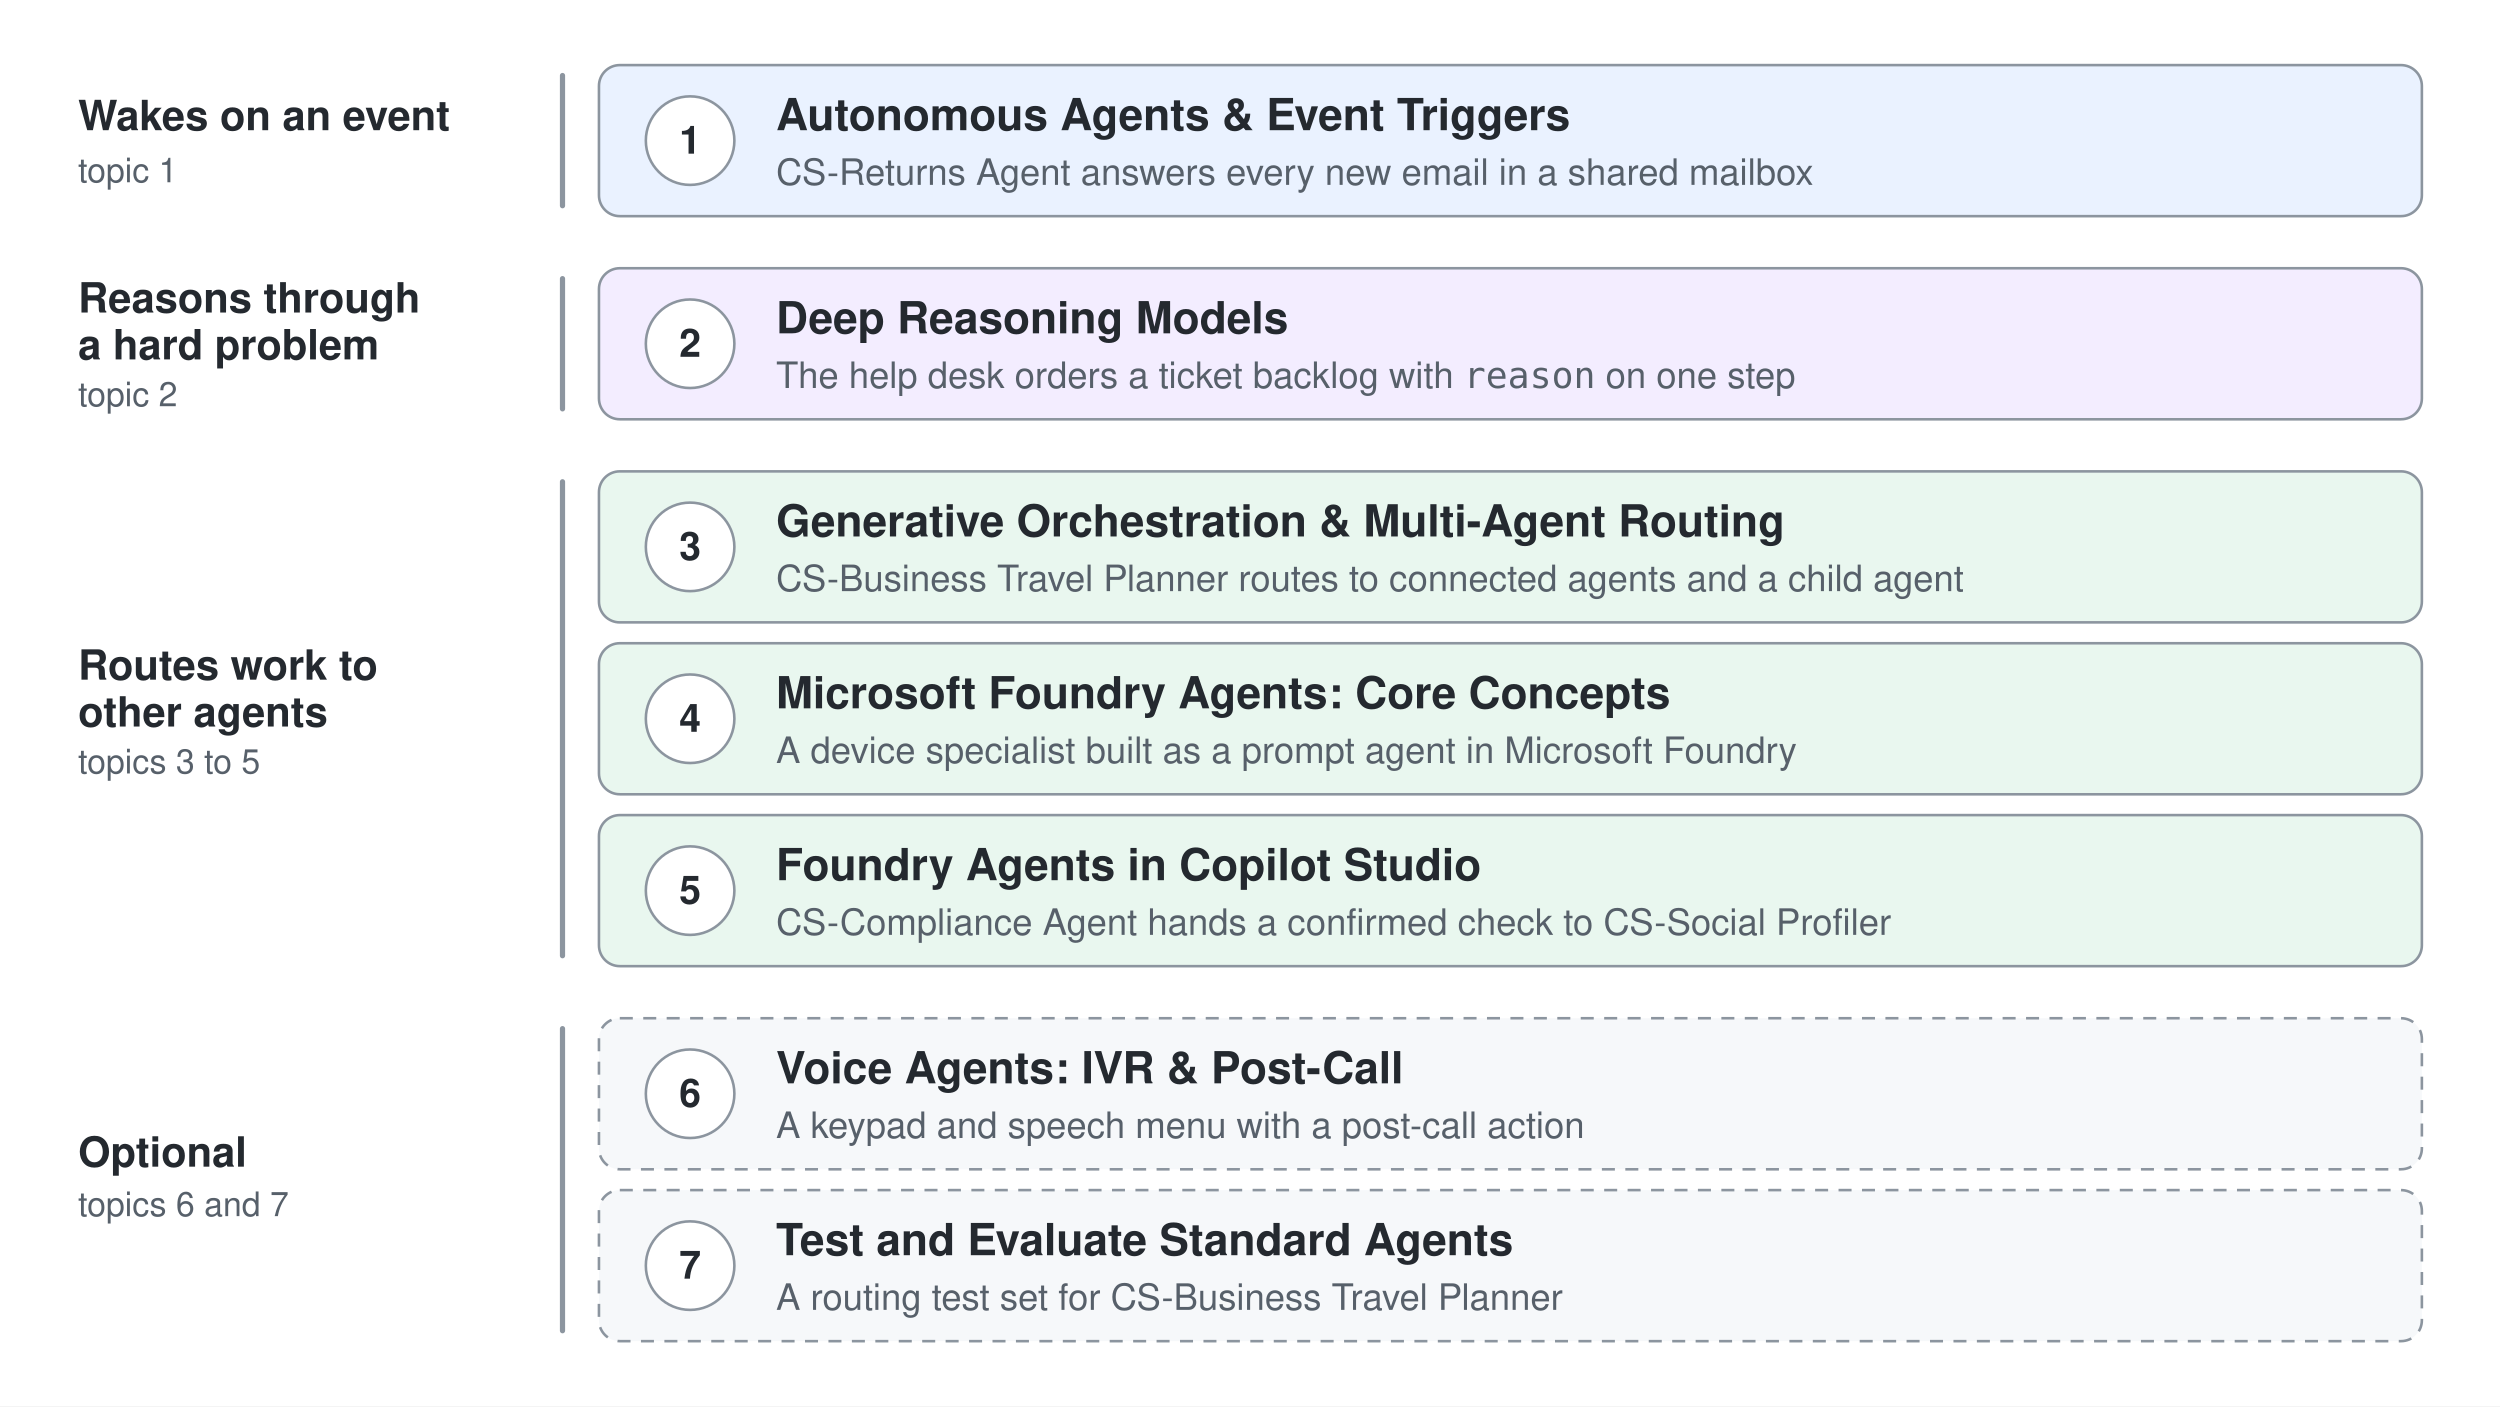
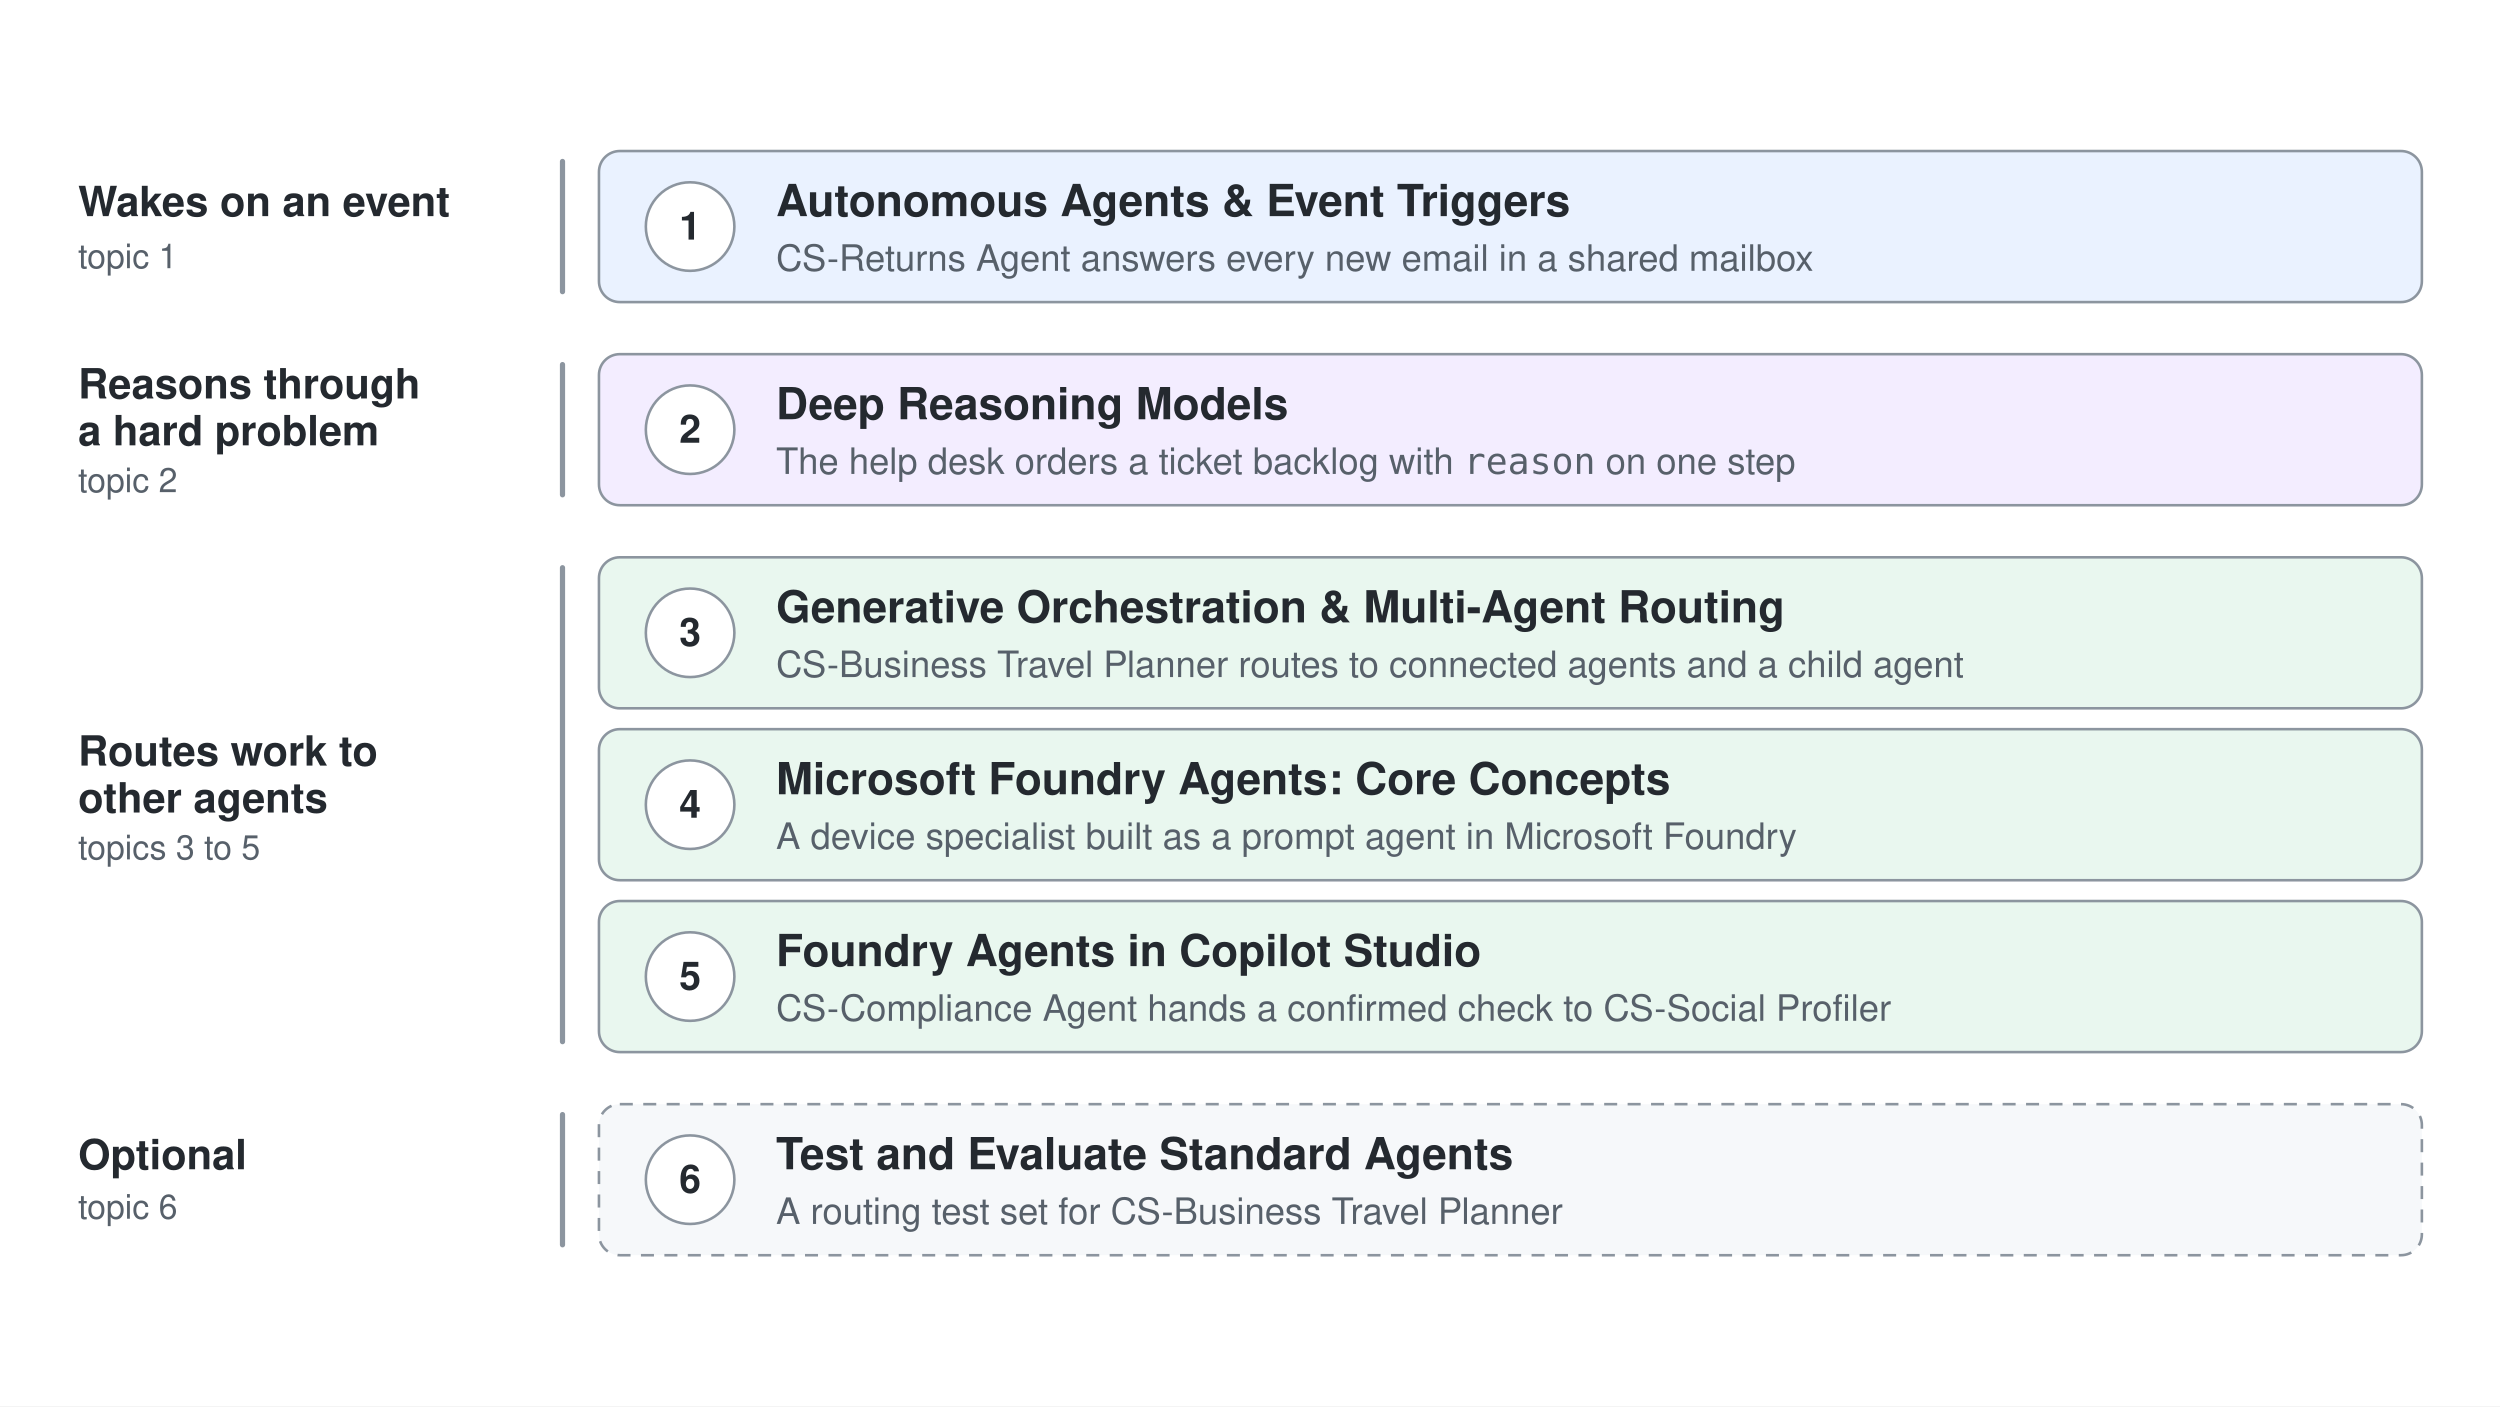
<svg xmlns="http://www.w3.org/2000/svg" viewBox="0 0 1920 1080" width="1920" height="1080" role="img" aria-labelledby="t d" font-family="Segoe UI, Helvetica, Arial, sans-serif">
  <style>
    svg { font-size: 28px; }
    .group { font-weight: 700; fill: #24292f; }
    .groupsub { fill: #57606a; }
    .num { font-weight: 700; fill: #24292f; }
    .ttl { font-weight: 700; fill: #24292f; }
    .demo { fill: #57606a; }
  </style>
  <rect width="1920" height="1080" fill="#ffffff" />
-   <text x="60" y="100" class="group" font-size="32">Wakes on an event</text>
-   <text x="60" y="140" class="groupsub" font-size="26">topic 1</text>
-   <line x1="432" y1="58" x2="432" y2="158" stroke="#8c959f" stroke-width="4" stroke-linecap="round" />
-   <text x="60" y="240" class="group" font-size="32">Reasons through</text>
-   <text x="60" y="276" class="group" font-size="32">a hard problem</text>
-   <text x="60" y="312" class="groupsub" font-size="26">topic 2</text>
-   <line x1="432" y1="214" x2="432" y2="314" stroke="#8c959f" stroke-width="4" stroke-linecap="round" />
-   <text x="60" y="522" class="group" font-size="32">Routes work to</text>
-   <text x="60" y="558" class="group" font-size="32">other agents</text>
-   <text x="60" y="594" class="groupsub" font-size="26">topics 3 to 5</text>
-   <line x1="432" y1="370" x2="432" y2="734" stroke="#8c959f" stroke-width="4" stroke-linecap="round" />
-   <text x="60" y="896" class="group" font-size="32">Optional</text>
-   <text x="60" y="934" class="groupsub" font-size="26">topics 6 and 7</text>
-   <line x1="432" y1="790" x2="432" y2="1022" stroke="#8c959f" stroke-width="4" stroke-linecap="round" />
-   <rect x="460" y="50" width="1400" height="116" rx="16" fill="#eaf2ff" stroke="#8c959f" stroke-width="2" />
-   <circle cx="530" cy="108" r="34" fill="#ffffff" stroke="#8c959f" stroke-width="2" />
-   <text x="530" y="118" class="num" font-size="30" text-anchor="middle">1</text>
-   <text x="596" y="100" class="ttl" font-size="34">Autonomous Agents &amp; Event Triggers</text>
-   <text x="596" y="142" class="demo">CS-Returns Agent answers every new email in a shared mailbox</text>
-   <rect x="460" y="206" width="1400" height="116" rx="16" fill="#f3edff" stroke="#8c959f" stroke-width="2" />
-   <circle cx="530" cy="264" r="34" fill="#ffffff" stroke="#8c959f" stroke-width="2" />
-   <text x="530" y="274" class="num" font-size="30" text-anchor="middle">2</text>
-   <text x="596" y="256" class="ttl" font-size="34">Deep Reasoning Models</text>
-   <text x="596" y="298" class="demo">The help desk orders a ticket backlog with <tspan font-family="Consolas, monospace">reason</tspan> on one step</text>
-   <rect x="460" y="362" width="1400" height="116" rx="16" fill="#e9f7ef" stroke="#8c959f" stroke-width="2" />
-   <circle cx="530" cy="420" r="34" fill="#ffffff" stroke="#8c959f" stroke-width="2" />
-   <text x="530" y="430" class="num" font-size="30" text-anchor="middle">3</text>
-   <text x="596" y="412" class="ttl" font-size="34">Generative Orchestration &amp; Multi-Agent Routing</text>
-   <text x="596" y="454" class="demo">CS-Business Travel Planner routes to connected agents and a child agent</text>
-   <rect x="460" y="494" width="1400" height="116" rx="16" fill="#e9f7ef" stroke="#8c959f" stroke-width="2" />
-   <circle cx="530" cy="552" r="34" fill="#ffffff" stroke="#8c959f" stroke-width="2" />
-   <text x="530" y="562" class="num" font-size="30" text-anchor="middle">4</text>
-   <text x="596" y="544" class="ttl" font-size="34">Microsoft Foundry Agents: Core Concepts</text>
-   <text x="596" y="586" class="demo">A device specialist built as a prompt agent in Microsoft Foundry</text>
-   <rect x="460" y="626" width="1400" height="116" rx="16" fill="#e9f7ef" stroke="#8c959f" stroke-width="2" />
-   <circle cx="530" cy="684" r="34" fill="#ffffff" stroke="#8c959f" stroke-width="2" />
-   <text x="530" y="694" class="num" font-size="30" text-anchor="middle">5</text>
-   <text x="596" y="676" class="ttl" font-size="34">Foundry Agents in Copilot Studio</text>
-   <text x="596" y="718" class="demo">CS-Compliance Agent hands a confirmed check to CS-Social Profiler</text>
-   <rect x="460" y="782" width="1400" height="116" rx="16" fill="#f6f8fa" stroke="#8c959f" stroke-width="2" stroke-dasharray="10 8" />
-   <circle cx="530" cy="840" r="34" fill="#ffffff" stroke="#8c959f" stroke-width="2" />
-   <text x="530" y="850" class="num" font-size="30" text-anchor="middle">6</text>
-   <text x="596" y="832" class="ttl" font-size="34">Voice Agents: IVR &amp; Post-Call</text>
-   <text x="596" y="874" class="demo">A keypad and speech menu with a post-call action</text>
-   <rect x="460" y="914" width="1400" height="116" rx="16" fill="#f6f8fa" stroke="#8c959f" stroke-width="2" stroke-dasharray="10 8" />
-   <circle cx="530" cy="972" r="34" fill="#ffffff" stroke="#8c959f" stroke-width="2" />
-   <text x="530" y="982" class="num" font-size="30" text-anchor="middle">7</text>
-   <text x="596" y="964" class="ttl" font-size="34">Test and Evaluate Standard Agents</text>
-   <text x="596" y="1006" class="demo">A routing test set for CS-Business Travel Planner</text>
+   <g transform="translate(0,66)">
+     <text x="60" y="100" class="group" font-size="32">Wakes on an event</text>
+     <text x="60" y="140" class="groupsub" font-size="26">topic 1</text>
+     <line x1="432" y1="58" x2="432" y2="158" stroke="#8c959f" stroke-width="4" stroke-linecap="round" />
+     <text x="60" y="240" class="group" font-size="32">Reasons through</text>
+     <text x="60" y="276" class="group" font-size="32">a hard problem</text>
+     <text x="60" y="312" class="groupsub" font-size="26">topic 2</text>
+     <line x1="432" y1="214" x2="432" y2="314" stroke="#8c959f" stroke-width="4" stroke-linecap="round" />
+     <text x="60" y="522" class="group" font-size="32">Routes work to</text>
+     <text x="60" y="558" class="group" font-size="32">other agents</text>
+     <text x="60" y="594" class="groupsub" font-size="26">topics 3 to 5</text>
+     <line x1="432" y1="370" x2="432" y2="734" stroke="#8c959f" stroke-width="4" stroke-linecap="round" />
+     <text x="60" y="832" class="group" font-size="32">Optional</text>
+     <text x="60" y="870" class="groupsub" font-size="26">topic 6</text>
+     <line x1="432" y1="790" x2="432" y2="890" stroke="#8c959f" stroke-width="4" stroke-linecap="round" />
+     <rect x="460" y="50" width="1400" height="116" rx="16" fill="#eaf2ff" stroke="#8c959f" stroke-width="2" />
+     <circle cx="530" cy="108" r="34" fill="#ffffff" stroke="#8c959f" stroke-width="2" />
+     <text x="530" y="118" class="num" font-size="30" text-anchor="middle">1</text>
+     <text x="596" y="100" class="ttl" font-size="34">Autonomous Agents &amp; Event Triggers</text>
+     <text x="596" y="142" class="demo">CS-Returns Agent answers every new email in a shared mailbox</text>
+     <rect x="460" y="206" width="1400" height="116" rx="16" fill="#f3edff" stroke="#8c959f" stroke-width="2" />
+     <circle cx="530" cy="264" r="34" fill="#ffffff" stroke="#8c959f" stroke-width="2" />
+     <text x="530" y="274" class="num" font-size="30" text-anchor="middle">2</text>
+     <text x="596" y="256" class="ttl" font-size="34">Deep Reasoning Models</text>
+     <text x="596" y="298" class="demo">The help desk orders a ticket backlog with <tspan font-family="Consolas, monospace">reason</tspan> on one step</text>
+     <rect x="460" y="362" width="1400" height="116" rx="16" fill="#e9f7ef" stroke="#8c959f" stroke-width="2" />
+     <circle cx="530" cy="420" r="34" fill="#ffffff" stroke="#8c959f" stroke-width="2" />
+     <text x="530" y="430" class="num" font-size="30" text-anchor="middle">3</text>
+     <text x="596" y="412" class="ttl" font-size="34">Generative Orchestration &amp; Multi-Agent Routing</text>
+     <text x="596" y="454" class="demo">CS-Business Travel Planner routes to connected agents and a child agent</text>
+     <rect x="460" y="494" width="1400" height="116" rx="16" fill="#e9f7ef" stroke="#8c959f" stroke-width="2" />
+     <circle cx="530" cy="552" r="34" fill="#ffffff" stroke="#8c959f" stroke-width="2" />
+     <text x="530" y="562" class="num" font-size="30" text-anchor="middle">4</text>
+     <text x="596" y="544" class="ttl" font-size="34">Microsoft Foundry Agents: Core Concepts</text>
+     <text x="596" y="586" class="demo">A device specialist built as a prompt agent in Microsoft Foundry</text>
+     <rect x="460" y="626" width="1400" height="116" rx="16" fill="#e9f7ef" stroke="#8c959f" stroke-width="2" />
+     <circle cx="530" cy="684" r="34" fill="#ffffff" stroke="#8c959f" stroke-width="2" />
+     <text x="530" y="694" class="num" font-size="30" text-anchor="middle">5</text>
+     <text x="596" y="676" class="ttl" font-size="34">Foundry Agents in Copilot Studio</text>
+     <text x="596" y="718" class="demo">CS-Compliance Agent hands a confirmed check to CS-Social Profiler</text>
+     <rect x="460" y="782" width="1400" height="116" rx="16" fill="#f6f8fa" stroke="#8c959f" stroke-width="2" stroke-dasharray="10 8" />
+     <circle cx="530" cy="840" r="34" fill="#ffffff" stroke="#8c959f" stroke-width="2" />
+     <text x="530" y="850" class="num" font-size="30" text-anchor="middle">6</text>
+     <text x="596" y="832" class="ttl" font-size="34">Test and Evaluate Standard Agents</text>
+     <text x="596" y="874" class="demo">A routing test set for CS-Business Travel Planner</text>
+   </g>
</svg>
